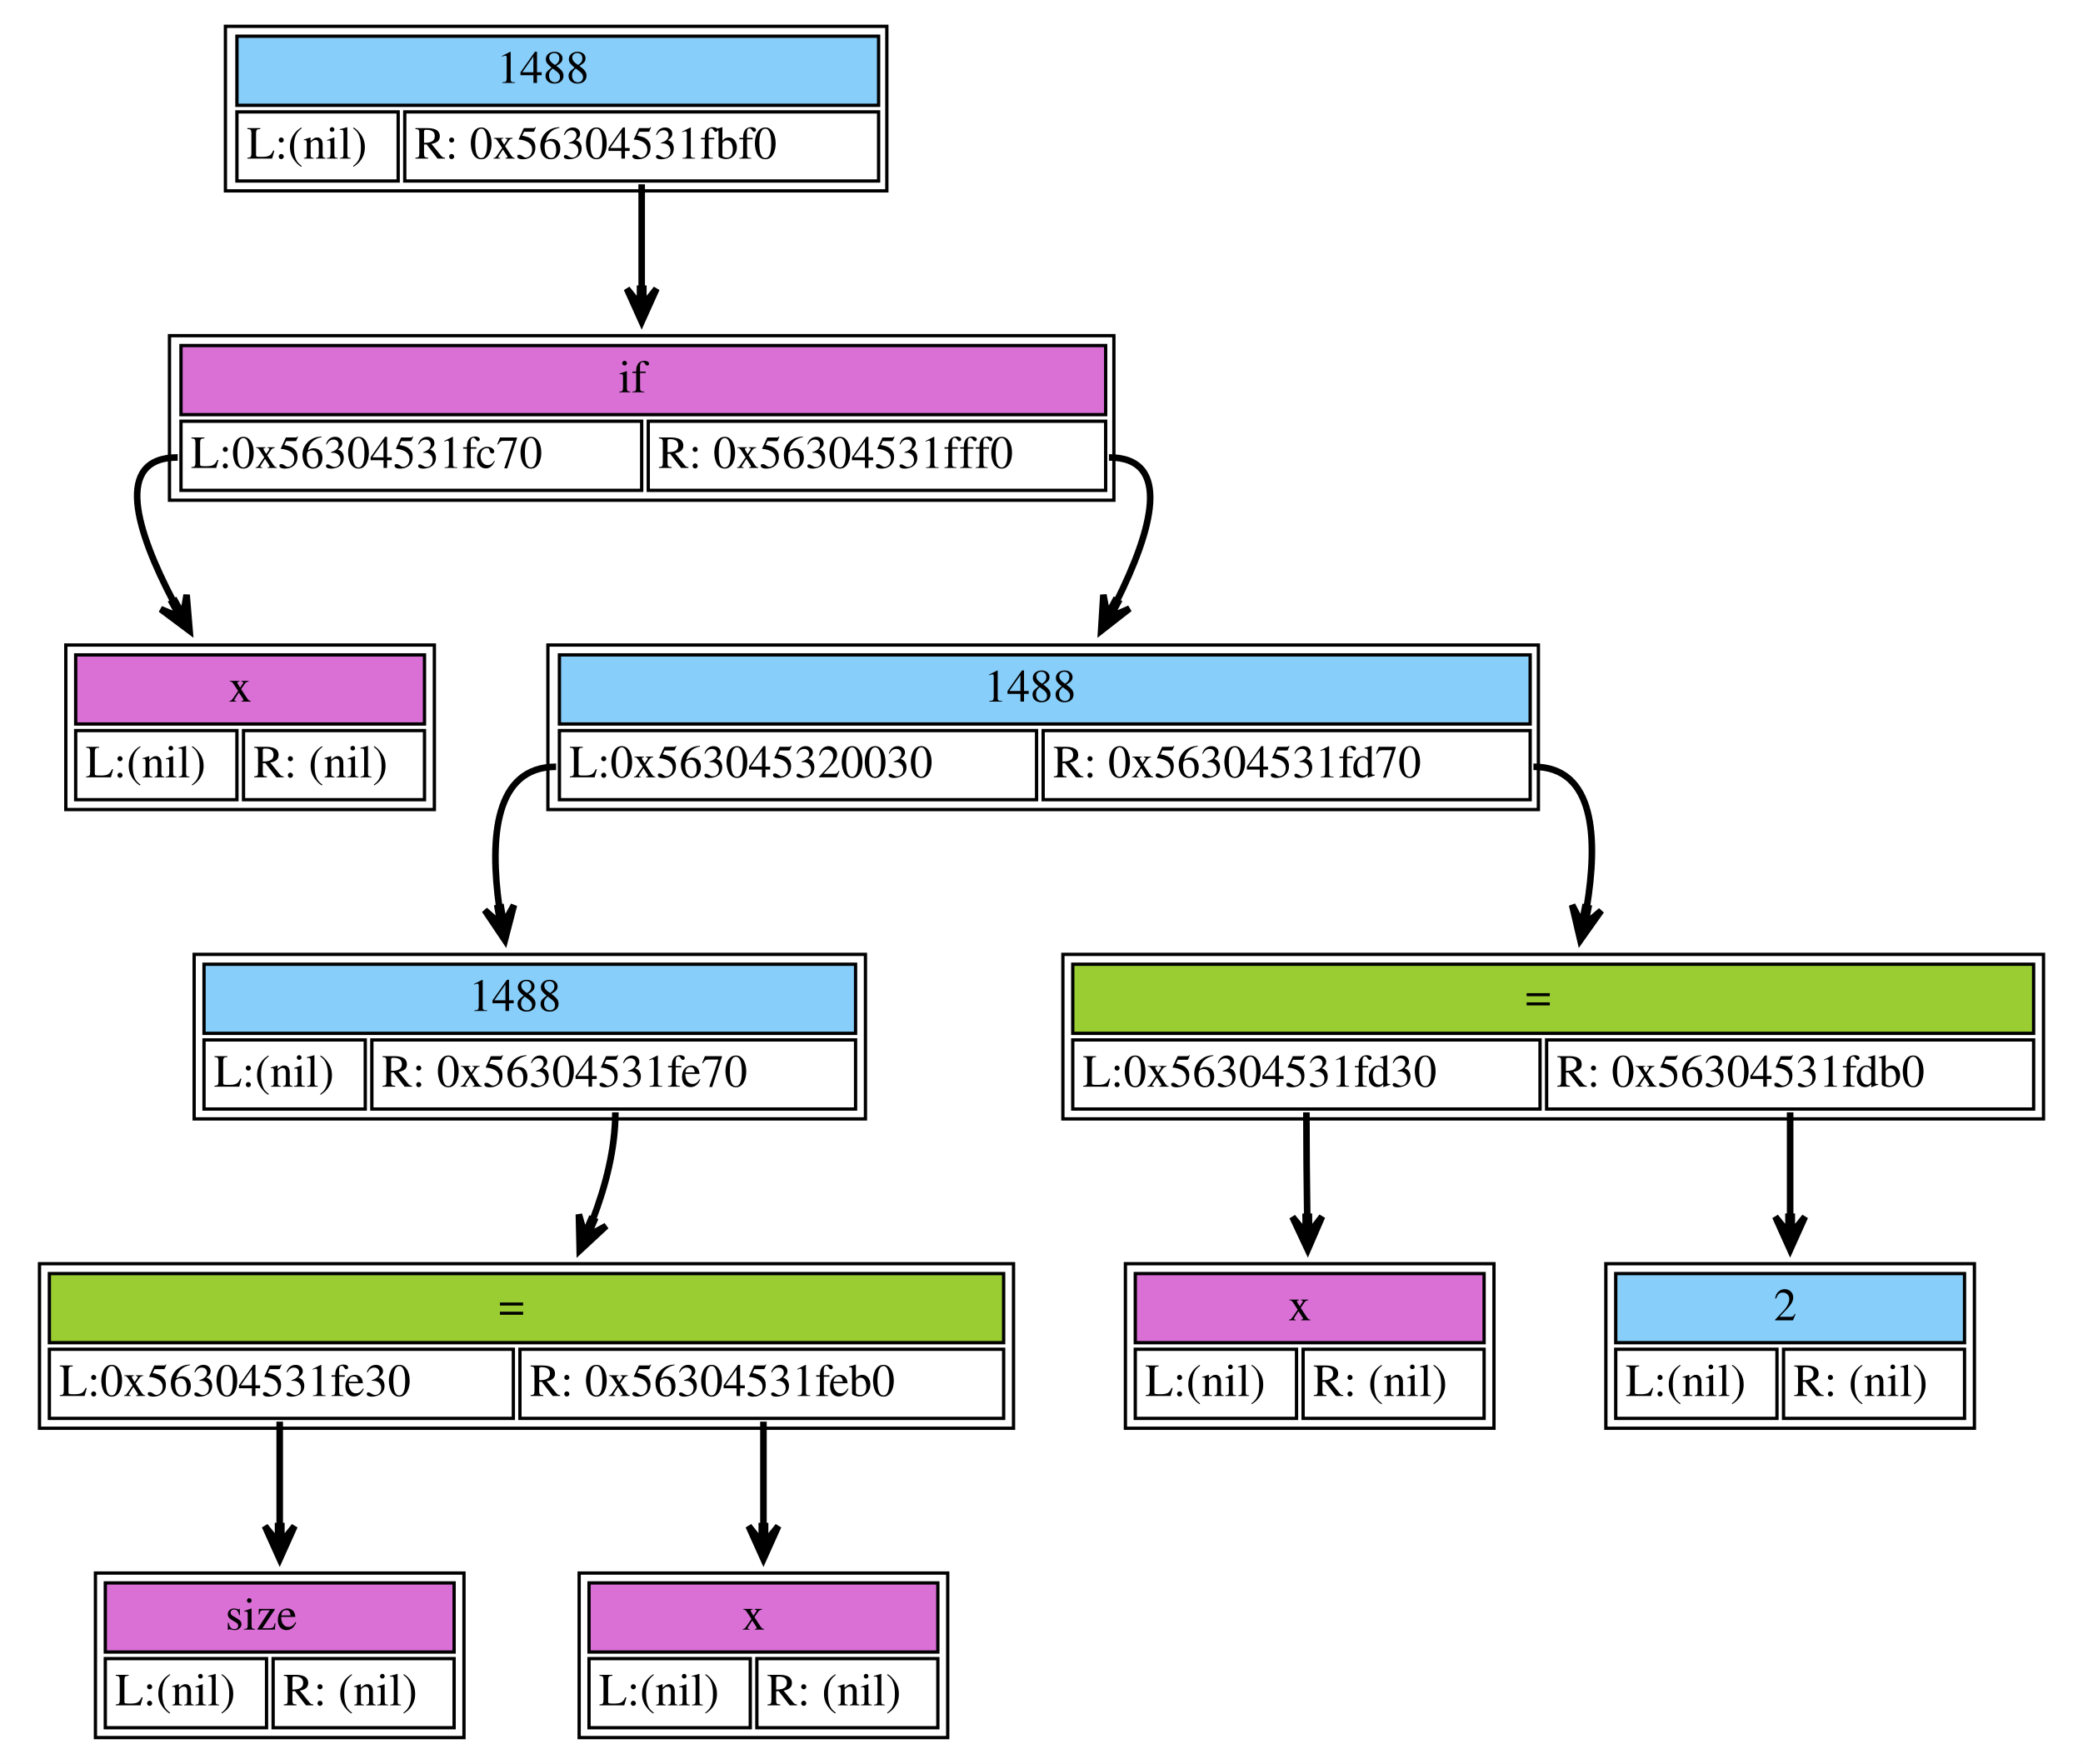
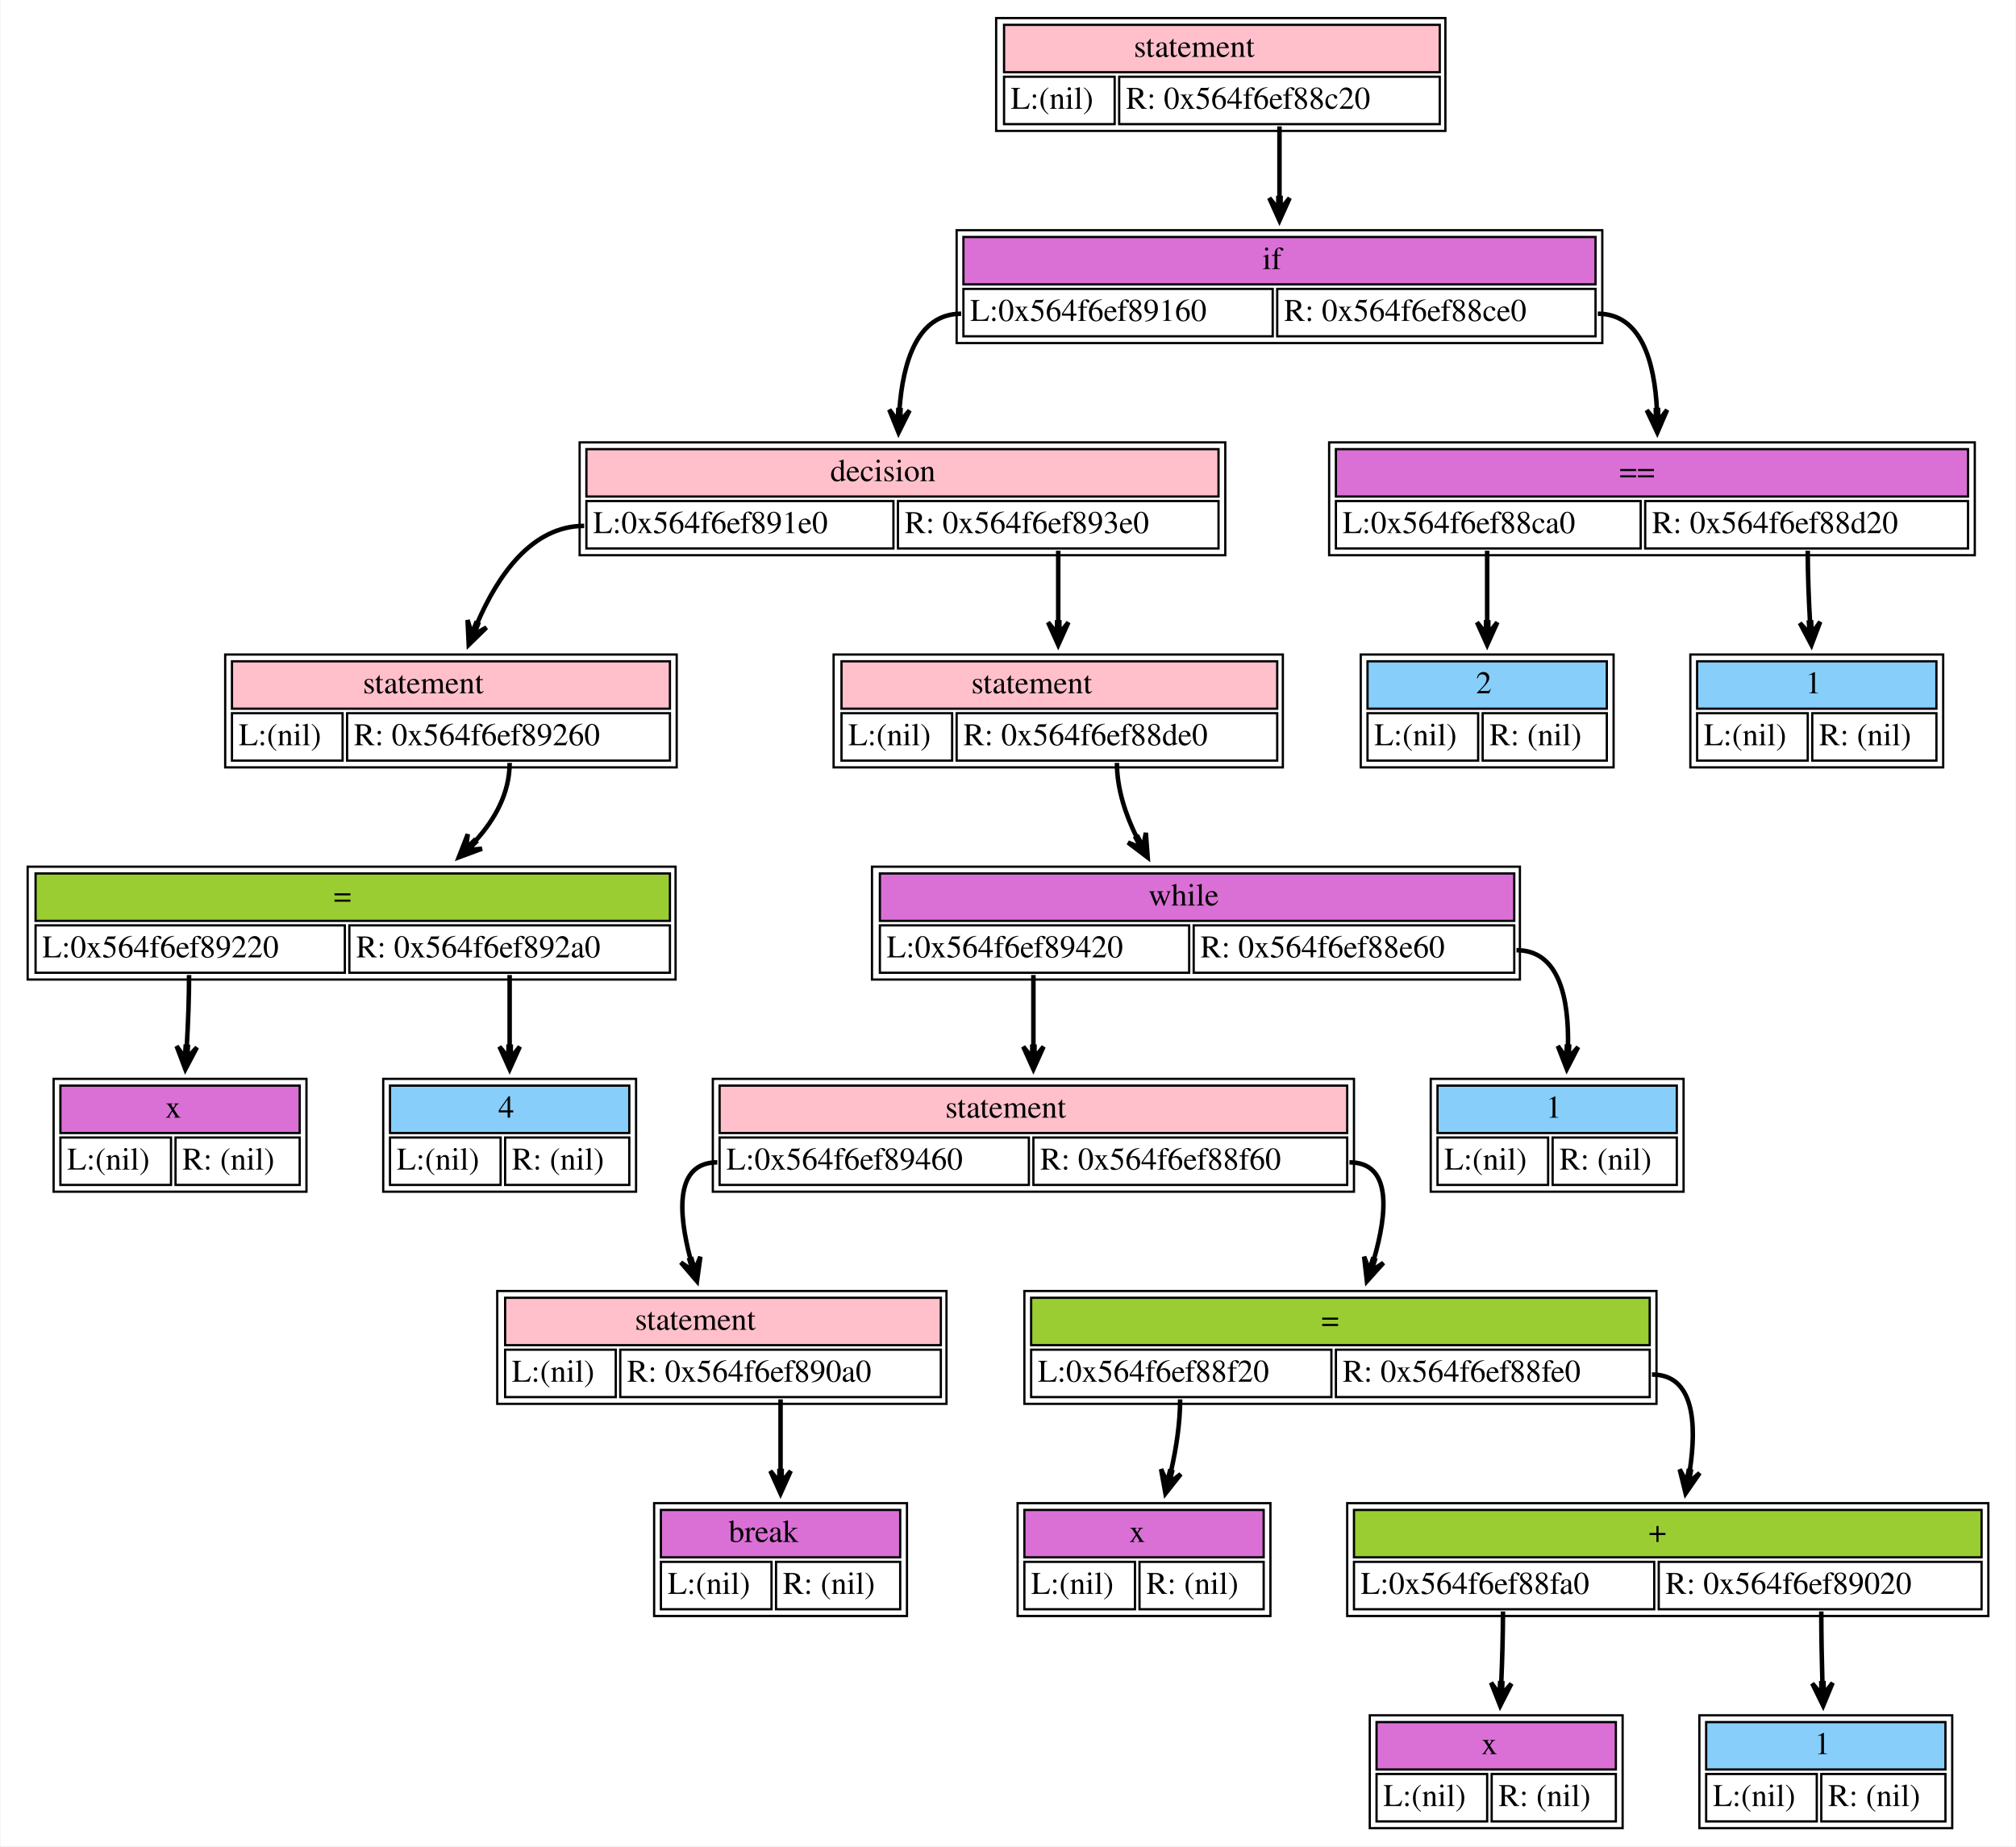
- <svg xmlns="http://www.w3.org/2000/svg" width="633pt" height="536pt" viewBox="0.00 0.00 633.00 536.00">
-   <g id="graph0" class="graph" transform="scale(1 1) rotate(0) translate(4 532)">
-     <polygon fill="white" stroke="transparent" points="-4,4 -4,-532 629,-532 629,4 -4,4" />
+ <svg xmlns="http://www.w3.org/2000/svg" width="893pt" height="818pt" viewBox="0.00 0.00 892.50 818.00">
+   <g id="graph0" class="graph" transform="scale(1 1) rotate(0) translate(4 814)">
+     <polygon fill="white" stroke="transparent" points="-4,4 -4,-814 888.5,-814 888.5,4 -4,4" />
    <g id="node1" class="node">
-       <polygon fill="lightskyblue" stroke="transparent" points="68,-500 68,-521 263,-521 263,-500 68,-500" />
-       <polygon fill="none" stroke="black" points="68,-500 68,-521 263,-521 263,-500 68,-500" />
-       <text text-anchor="start" x="147" y="-506.8" font-family="Times,serif" font-size="14.00">1488</text>
-       <polygon fill="none" stroke="black" points="68,-477 68,-498 117,-498 117,-477 68,-477" />
-       <text text-anchor="start" x="71" y="-483.8" font-family="Times,serif" font-size="14.00">L:(nil)</text>
-       <polygon fill="none" stroke="black" points="119,-477 119,-498 263,-498 263,-477 119,-477" />
-       <text text-anchor="start" x="122" y="-483.8" font-family="Times,serif" font-size="14.00">R: 0x56304531fbf0</text>
-       <polygon fill="none" stroke="black" points="64.5,-474 64.5,-524 265.5,-524 265.5,-474 64.5,-474" />
+       <polygon fill="pink" stroke="transparent" points="440.5,-782 440.5,-803 633.5,-803 633.5,-782 440.5,-782" />
+       <polygon fill="none" stroke="black" points="440.5,-782 440.5,-803 633.5,-803 633.5,-782 440.5,-782" />
+       <text text-anchor="start" x="498" y="-788.8" font-family="Times,serif" font-size="14.00"> statement</text>
+       <polygon fill="none" stroke="black" points="440.5,-759 440.5,-780 489.5,-780 489.5,-759 440.5,-759" />
+       <text text-anchor="start" x="443.5" y="-765.8" font-family="Times,serif" font-size="14.00">L:(nil)</text>
+       <polygon fill="none" stroke="black" points="491.5,-759 491.5,-780 633.5,-780 633.5,-759 491.5,-759" />
+       <text text-anchor="start" x="494.5" y="-765.8" font-family="Times,serif" font-size="14.00">R: 0x564f6ef88c20</text>
+       <polygon fill="none" stroke="black" points="437,-756 437,-806 636,-806 636,-756 437,-756" />
    </g>
    <g id="node2" class="node">
-       <polygon fill="orchid" stroke="transparent" points="51,-406 51,-427 332,-427 332,-406 51,-406" />
-       <polygon fill="none" stroke="black" points="51,-406 51,-427 332,-427 332,-406 51,-406" />
-       <text text-anchor="start" x="184" y="-412.8" font-family="Times,serif" font-size="14.00"> if</text>
-       <polygon fill="none" stroke="black" points="51,-383 51,-404 191,-404 191,-383 51,-383" />
-       <text text-anchor="start" x="54" y="-389.8" font-family="Times,serif" font-size="14.00">L:0x56304531fc70</text>
-       <polygon fill="none" stroke="black" points="193,-383 193,-404 332,-404 332,-383 193,-383" />
-       <text text-anchor="start" x="196" y="-389.8" font-family="Times,serif" font-size="14.00">R: 0x56304531fff0</text>
-       <polygon fill="none" stroke="black" points="47.5,-380 47.5,-430 334.5,-430 334.5,-380 47.5,-380" />
+       <polygon fill="orchid" stroke="transparent" points="422.5,-688 422.5,-709 702.5,-709 702.5,-688 422.5,-688" />
+       <polygon fill="none" stroke="black" points="422.5,-688 422.5,-709 702.5,-709 702.5,-688 422.5,-688" />
+       <text text-anchor="start" x="555" y="-694.8" font-family="Times,serif" font-size="14.00"> if</text>
+       <polygon fill="none" stroke="black" points="422.5,-665 422.5,-686 559.5,-686 559.5,-665 422.5,-665" />
+       <text text-anchor="start" x="425.5" y="-671.8" font-family="Times,serif" font-size="14.00">L:0x564f6ef89160</text>
+       <polygon fill="none" stroke="black" points="561.5,-665 561.5,-686 702.5,-686 702.5,-665 561.5,-665" />
+       <text text-anchor="start" x="564.5" y="-671.8" font-family="Times,serif" font-size="14.00">R: 0x564f6ef88ce0</text>
+       <polygon fill="none" stroke="black" points="419.5,-662 419.5,-712 705.5,-712 705.5,-662 419.5,-662" />
    </g>
    <g id="edge1" class="edge">
-       <path fill="none" stroke="black" stroke-width="2" d="M191,-476C191,-465.81 191,-454.78 191,-444.56" />
-       <polygon fill="black" stroke="black" stroke-width="2" points="191,-434.27 195.5,-444.27 191.5,-439.27 191.5,-444.27 191,-444.27 190.5,-444.27 190.5,-439.27 186.5,-444.27 191,-434.27 191,-434.27" />
+       <path fill="none" stroke="black" stroke-width="2" d="M562.5,-758C562.5,-747.81 562.5,-736.78 562.5,-726.56" />
+       <polygon fill="black" stroke="black" stroke-width="2" points="562.5,-716.27 567,-726.27 563,-721.27 563,-726.27 562.5,-726.27 562,-726.27 562,-721.27 558,-726.27 562.5,-716.27 562.5,-716.27" />
+     </g>
+     <g id="node7" class="node">
+       <polygon fill="pink" stroke="transparent" points="255.5,-594 255.5,-615 535.5,-615 535.5,-594 255.5,-594" />
+       <polygon fill="none" stroke="black" points="255.5,-594 255.5,-615 535.5,-615 535.5,-594 255.5,-594" />
+       <text text-anchor="start" x="363.5" y="-600.8" font-family="Times,serif" font-size="14.00"> decision</text>
+       <polygon fill="none" stroke="black" points="255.5,-571 255.5,-592 391.5,-592 391.5,-571 255.5,-571" />
+       <text text-anchor="start" x="258.5" y="-577.8" font-family="Times,serif" font-size="14.00">L:0x564f6ef891e0</text>
+       <polygon fill="none" stroke="black" points="393.5,-571 393.5,-592 535.5,-592 535.5,-571 393.5,-571" />
+       <text text-anchor="start" x="396.5" y="-577.8" font-family="Times,serif" font-size="14.00">R: 0x564f6ef893e0</text>
+       <polygon fill="none" stroke="black" points="252.5,-568 252.5,-618 538.5,-618 538.5,-568 252.5,-568" />
+     </g>
+     <g id="edge17" class="edge">
+       <path fill="none" stroke="black" stroke-width="2" d="M421.5,-675C401.95,-675 395.67,-653.35 394.16,-632.44" />
+       <polygon fill="black" stroke="black" stroke-width="2" points="393.76,-622.33 398.65,-632.15 394.46,-627.31 394.65,-632.3 394.15,-632.32 393.65,-632.34 393.46,-627.35 389.66,-632.5 393.76,-622.33 393.76,-622.33" />
+     </g>
+     <g id="node19" class="node">
+       <polygon fill="orchid" stroke="transparent" points="587.5,-594 587.5,-615 867.5,-615 867.5,-594 587.5,-594" />
+       <polygon fill="none" stroke="black" points="587.5,-594 587.5,-615 867.5,-615 867.5,-594 587.5,-594" />
+       <text text-anchor="start" x="713" y="-600.8" font-family="Times,serif" font-size="14.00"> ==</text>
+       <polygon fill="none" stroke="black" points="587.5,-571 587.5,-592 722.5,-592 722.5,-571 587.5,-571" />
+       <text text-anchor="start" x="590.5" y="-577.8" font-family="Times,serif" font-size="14.00">L:0x564f6ef88ca0</text>
+       <polygon fill="none" stroke="black" points="724.5,-571 724.5,-592 867.5,-592 867.5,-571 724.5,-571" />
+       <text text-anchor="start" x="727.5" y="-577.8" font-family="Times,serif" font-size="14.00">R: 0x564f6ef88d20</text>
+       <polygon fill="none" stroke="black" points="584.5,-568 584.5,-618 870.5,-618 870.5,-568 584.5,-568" />
+     </g>
+     <g id="edge18" class="edge">
+       <path fill="none" stroke="black" stroke-width="2" d="M703.5,-675C722.91,-675 728.67,-653.35 729.7,-632.44" />
+       <polygon fill="black" stroke="black" stroke-width="2" points="729.86,-622.33 734.2,-632.4 730.28,-627.34 730.2,-632.34 729.7,-632.33 729.2,-632.32 729.28,-627.32 725.2,-632.25 729.86,-622.33 729.86,-622.33" />
    </g>
    <g id="node3" class="node">
-       <polygon fill="orchid" stroke="transparent" points="19,-312 19,-333 125,-333 125,-312 19,-312" />
-       <polygon fill="none" stroke="black" points="19,-312 19,-333 125,-333 125,-312 19,-312" />
-       <text text-anchor="start" x="65.5" y="-318.8" font-family="Times,serif" font-size="14.00"> x</text>
-       <polygon fill="none" stroke="black" points="19,-289 19,-310 68,-310 68,-289 19,-289" />
-       <text text-anchor="start" x="22" y="-295.8" font-family="Times,serif" font-size="14.00">L:(nil)</text>
-       <polygon fill="none" stroke="black" points="70,-289 70,-310 125,-310 125,-289 70,-289" />
-       <text text-anchor="start" x="73" y="-295.8" font-family="Times,serif" font-size="14.00">R: (nil)</text>
-       <polygon fill="none" stroke="black" points="16,-286 16,-336 128,-336 128,-286 16,-286" />
+       <polygon fill="pink" stroke="transparent" points="98.5,-500 98.5,-521 292.5,-521 292.5,-500 98.5,-500" />
+       <polygon fill="none" stroke="black" points="98.5,-500 98.5,-521 292.5,-521 292.5,-500 98.5,-500" />
+       <text text-anchor="start" x="156.5" y="-506.8" font-family="Times,serif" font-size="14.00"> statement</text>
+       <polygon fill="none" stroke="black" points="98.5,-477 98.5,-498 147.5,-498 147.5,-477 98.5,-477" />
+       <text text-anchor="start" x="101.5" y="-483.8" font-family="Times,serif" font-size="14.00">L:(nil)</text>
+       <polygon fill="none" stroke="black" points="149.5,-477 149.5,-498 292.5,-498 292.5,-477 149.5,-477" />
+       <text text-anchor="start" x="152.5" y="-483.8" font-family="Times,serif" font-size="14.00">R: 0x564f6ef89260</text>
+       <polygon fill="none" stroke="black" points="95.5,-474 95.5,-524 295.5,-524 295.5,-474 95.5,-474" />
+     </g>
+     <g id="node4" class="node">
+       <polygon fill="#9acd32" stroke="transparent" points="11.5,-406 11.5,-427 292.5,-427 292.5,-406 11.5,-406" />
+       <polygon fill="none" stroke="black" points="11.5,-406 11.5,-427 292.5,-427 292.5,-406 11.5,-406" />
+       <text text-anchor="start" x="143.5" y="-412.8" font-family="Times,serif" font-size="14.00"> =</text>
+       <polygon fill="none" stroke="black" points="11.5,-383 11.5,-404 148.5,-404 148.5,-383 11.5,-383" />
+       <text text-anchor="start" x="14.5" y="-389.8" font-family="Times,serif" font-size="14.00">L:0x564f6ef89220</text>
+       <polygon fill="none" stroke="black" points="150.5,-383 150.5,-404 292.5,-404 292.5,-383 150.5,-383" />
+       <text text-anchor="start" x="153.5" y="-389.8" font-family="Times,serif" font-size="14.00">R: 0x564f6ef892a0</text>
+       <polygon fill="none" stroke="black" points="8,-380 8,-430 295,-430 295,-380 8,-380" />
    </g>
    <g id="edge2" class="edge">
-       <path fill="none" stroke="black" stroke-width="2" d="M50,-393C30.36,-393 37.5,-370.56 48.65,-349.3" />
-       <polygon fill="black" stroke="black" stroke-width="2" points="53.62,-340.33 52.71,-351.26 51.63,-344.95 49.21,-349.32 48.78,-349.08 48.34,-348.84 50.76,-344.46 44.84,-346.9 53.62,-340.33 53.62,-340.33" />
-     </g>
-     <g id="node4" class="node">
-       <polygon fill="lightskyblue" stroke="transparent" points="166,-312 166,-333 461,-333 461,-312 166,-312" />
-       <polygon fill="none" stroke="black" points="166,-312 166,-333 461,-333 461,-312 166,-312" />
-       <text text-anchor="start" x="295" y="-318.8" font-family="Times,serif" font-size="14.00">1488</text>
-       <polygon fill="none" stroke="black" points="166,-289 166,-310 311,-310 311,-289 166,-289" />
-       <text text-anchor="start" x="169" y="-295.8" font-family="Times,serif" font-size="14.00">L:0x563045320030</text>
-       <polygon fill="none" stroke="black" points="313,-289 313,-310 461,-310 461,-289 313,-289" />
-       <text text-anchor="start" x="316" y="-295.8" font-family="Times,serif" font-size="14.00">R: 0x56304531fd70</text>
-       <polygon fill="none" stroke="black" points="162.5,-286 162.5,-336 463.5,-336 463.5,-286 162.5,-286" />
+       <path fill="none" stroke="black" stroke-width="2" d="M221.5,-476C221.5,-462.72 215.12,-451.07 206.21,-441.29" />
+       <polygon fill="black" stroke="black" stroke-width="2" points="198.97,-434.17 209.25,-437.97 202.88,-437.32 206.45,-440.82 206.1,-441.18 205.75,-441.54 202.18,-438.03 202.95,-444.39 198.97,-434.17 198.97,-434.17" />
+     </g>
+     <g id="node5" class="node">
+       <polygon fill="orchid" stroke="transparent" points="22.5,-312 22.5,-333 128.5,-333 128.5,-312 22.5,-312" />
+       <polygon fill="none" stroke="black" points="22.5,-312 22.5,-333 128.5,-333 128.5,-312 22.5,-312" />
+       <text text-anchor="start" x="69" y="-318.8" font-family="Times,serif" font-size="14.00"> x</text>
+       <polygon fill="none" stroke="black" points="22.5,-289 22.5,-310 71.5,-310 71.5,-289 22.5,-289" />
+       <text text-anchor="start" x="25.5" y="-295.8" font-family="Times,serif" font-size="14.00">L:(nil)</text>
+       <polygon fill="none" stroke="black" points="73.5,-289 73.5,-310 128.5,-310 128.5,-289 73.5,-289" />
+       <text text-anchor="start" x="76.5" y="-295.8" font-family="Times,serif" font-size="14.00">R: (nil)</text>
+       <polygon fill="none" stroke="black" points="19.5,-286 19.5,-336 131.5,-336 131.5,-286 19.5,-286" />
    </g>
    <g id="edge3" class="edge">
-       <path fill="none" stroke="black" stroke-width="2" d="M333,-393C352.52,-393 345.95,-370.56 335.35,-349.3" />
-       <polygon fill="black" stroke="black" stroke-width="2" points="330.62,-340.33 339.26,-347.08 333.39,-344.52 335.72,-348.94 335.28,-349.18 334.84,-349.41 332.51,-344.99 331.3,-351.27 330.62,-340.33 330.62,-340.33" />
-     </g>
-     <g id="node5" class="node">
-       <polygon fill="lightskyblue" stroke="transparent" points="58,-218 58,-239 256,-239 256,-218 58,-218" />
-       <polygon fill="none" stroke="black" points="58,-218 58,-239 256,-239 256,-218 58,-218" />
-       <text text-anchor="start" x="138.5" y="-224.8" font-family="Times,serif" font-size="14.00">1488</text>
-       <polygon fill="none" stroke="black" points="58,-195 58,-216 107,-216 107,-195 58,-195" />
-       <text text-anchor="start" x="61" y="-201.8" font-family="Times,serif" font-size="14.00">L:(nil)</text>
-       <polygon fill="none" stroke="black" points="109,-195 109,-216 256,-216 256,-195 109,-195" />
-       <text text-anchor="start" x="112" y="-201.8" font-family="Times,serif" font-size="14.00">R: 0x56304531fe70</text>
-       <polygon fill="none" stroke="black" points="55,-192 55,-242 259,-242 259,-192 55,-192" />
+       <path fill="none" stroke="black" stroke-width="2" d="M79.5,-382C79.5,-371.79 79.07,-360.76 78.49,-350.54" />
+       <polygon fill="black" stroke="black" stroke-width="2" points="77.85,-340.25 82.97,-349.95 78.66,-345.21 78.97,-350.2 78.47,-350.23 77.98,-350.26 77.66,-345.27 73.98,-350.51 77.85,-340.25 77.85,-340.25" />
+     </g>
+     <g id="node6" class="node">
+       <polygon fill="lightskyblue" stroke="transparent" points="168.5,-312 168.5,-333 274.5,-333 274.5,-312 168.5,-312" />
+       <polygon fill="none" stroke="black" points="168.5,-312 168.5,-333 274.5,-333 274.5,-312 168.5,-312" />
+       <text text-anchor="start" x="216.5" y="-318.8" font-family="Times,serif" font-size="14.00">4</text>
+       <polygon fill="none" stroke="black" points="168.5,-289 168.5,-310 217.5,-310 217.5,-289 168.5,-289" />
+       <text text-anchor="start" x="171.5" y="-295.8" font-family="Times,serif" font-size="14.00">L:(nil)</text>
+       <polygon fill="none" stroke="black" points="219.5,-289 219.5,-310 274.5,-310 274.5,-289 219.5,-289" />
+       <text text-anchor="start" x="222.5" y="-295.8" font-family="Times,serif" font-size="14.00">R: (nil)</text>
+       <polygon fill="none" stroke="black" points="165.5,-286 165.5,-336 277.5,-336 277.5,-286 165.5,-286" />
+     </g>
+     <g id="edge4" class="edge">
+       <path fill="none" stroke="black" stroke-width="2" d="M221.5,-382C221.5,-371.81 221.5,-360.78 221.5,-350.56" />
+       <polygon fill="black" stroke="black" stroke-width="2" points="221.5,-340.27 226,-350.27 222,-345.27 222,-350.27 221.5,-350.27 221,-350.27 221,-345.27 217,-350.27 221.5,-340.27 221.5,-340.27" />
+     </g>
+     <g id="edge5" class="edge">
+       <path fill="none" stroke="black" stroke-width="2" d="M254.5,-581C231.27,-581 216.22,-558.96 207.14,-537.87" />
+       <polygon fill="black" stroke="black" stroke-width="2" points="203.38,-528.33 211.23,-535.98 205.67,-532.8 207.51,-537.45 207.04,-537.63 206.58,-537.82 204.74,-533.16 202.86,-539.28 203.38,-528.33 203.38,-528.33" />
+     </g>
+     <g id="node8" class="node">
+       <polygon fill="pink" stroke="transparent" points="368.5,-500 368.5,-521 561.5,-521 561.5,-500 368.5,-500" />
+       <polygon fill="none" stroke="black" points="368.5,-500 368.5,-521 561.5,-521 561.5,-500 368.5,-500" />
+       <text text-anchor="start" x="426" y="-506.8" font-family="Times,serif" font-size="14.00"> statement</text>
+       <polygon fill="none" stroke="black" points="368.5,-477 368.5,-498 417.5,-498 417.5,-477 368.5,-477" />
+       <text text-anchor="start" x="371.5" y="-483.8" font-family="Times,serif" font-size="14.00">L:(nil)</text>
+       <polygon fill="none" stroke="black" points="419.5,-477 419.5,-498 561.5,-498 561.5,-477 419.5,-477" />
+       <text text-anchor="start" x="422.5" y="-483.8" font-family="Times,serif" font-size="14.00">R: 0x564f6ef88de0</text>
+       <polygon fill="none" stroke="black" points="365,-474 365,-524 564,-524 564,-474 365,-474" />
+     </g>
+     <g id="edge6" class="edge">
+       <path fill="none" stroke="black" stroke-width="2" d="M464.5,-570C464.5,-559.81 464.5,-548.78 464.5,-538.56" />
+       <polygon fill="black" stroke="black" stroke-width="2" points="464.5,-528.27 469,-538.27 465,-533.27 465,-538.27 464.5,-538.27 464,-538.27 464,-533.27 460,-538.27 464.5,-528.27 464.5,-528.27" />
+     </g>
+     <g id="node9" class="node">
+       <polygon fill="orchid" stroke="transparent" points="385.5,-406 385.5,-427 666.5,-427 666.5,-406 385.5,-406" />
+       <polygon fill="none" stroke="black" points="385.5,-406 385.5,-427 666.5,-427 666.5,-406 385.5,-406" />
+       <text text-anchor="start" x="504.5" y="-412.8" font-family="Times,serif" font-size="14.00"> while</text>
+       <polygon fill="none" stroke="black" points="385.5,-383 385.5,-404 522.5,-404 522.5,-383 385.5,-383" />
+       <text text-anchor="start" x="388.5" y="-389.8" font-family="Times,serif" font-size="14.00">L:0x564f6ef89420</text>
+       <polygon fill="none" stroke="black" points="524.5,-383 524.5,-404 666.5,-404 666.5,-383 524.5,-383" />
+       <text text-anchor="start" x="527.5" y="-389.8" font-family="Times,serif" font-size="14.00">R: 0x564f6ef88e60</text>
+       <polygon fill="none" stroke="black" points="382,-380 382,-430 669,-430 669,-380 382,-380" />
    </g>
    <g id="edge7" class="edge">
-       <path fill="none" stroke="black" stroke-width="2" d="M165,-299C146.3,-299 144.8,-277.35 147.71,-256.44" />
-       <polygon fill="black" stroke="black" stroke-width="2" points="149.43,-246.33 152.18,-256.95 149.08,-251.34 148.24,-256.27 147.75,-256.19 147.26,-256.1 148.1,-251.17 143.31,-255.43 149.43,-246.33 149.43,-246.33" />
-     </g>
-     <g id="node9" class="node">
-       <polygon fill="#9acd32" stroke="transparent" points="322,-218 322,-239 614,-239 614,-218 322,-218" />
-       <polygon fill="none" stroke="black" points="322,-218 322,-239 614,-239 614,-218 322,-218" />
-       <text text-anchor="start" x="459.5" y="-224.8" font-family="Times,serif" font-size="14.00"> =</text>
-       <polygon fill="none" stroke="black" points="322,-195 322,-216 464,-216 464,-195 322,-195" />
-       <text text-anchor="start" x="325" y="-201.8" font-family="Times,serif" font-size="14.00">L:0x56304531fd30</text>
-       <polygon fill="none" stroke="black" points="466,-195 466,-216 614,-216 614,-195 466,-195" />
-       <text text-anchor="start" x="469" y="-201.8" font-family="Times,serif" font-size="14.00">R: 0x56304531fdb0</text>
-       <polygon fill="none" stroke="black" points="319,-192 319,-242 617,-242 617,-192 319,-192" />
+       <path fill="none" stroke="black" stroke-width="2" d="M490.5,-476C490.5,-464.66 494.22,-453.28 499.23,-443.08" />
+       <polygon fill="black" stroke="black" stroke-width="2" points="504.13,-434.09 503.3,-445.02 502.18,-438.72 499.79,-443.11 499.35,-442.87 498.91,-442.63 501.3,-438.24 495.4,-440.72 504.13,-434.09 504.13,-434.09" />
+     </g>
+     <g id="node12" class="node">
+       <polygon fill="pink" stroke="transparent" points="314.5,-312 314.5,-333 592.5,-333 592.5,-312 314.5,-312" />
+       <polygon fill="none" stroke="black" points="314.5,-312 314.5,-333 592.5,-333 592.5,-312 314.5,-312" />
+       <text text-anchor="start" x="414.5" y="-318.8" font-family="Times,serif" font-size="14.00"> statement</text>
+       <polygon fill="none" stroke="black" points="314.5,-289 314.5,-310 451.5,-310 451.5,-289 314.5,-289" />
+       <text text-anchor="start" x="317.5" y="-295.8" font-family="Times,serif" font-size="14.00">L:0x564f6ef89460</text>
+       <polygon fill="none" stroke="black" points="453.5,-289 453.5,-310 592.5,-310 592.5,-289 453.5,-289" />
+       <text text-anchor="start" x="456.5" y="-295.8" font-family="Times,serif" font-size="14.00">R: 0x564f6ef88f60</text>
+       <polygon fill="none" stroke="black" points="311.5,-286 311.5,-336 595.5,-336 595.5,-286 311.5,-286" />
+     </g>
+     <g id="edge15" class="edge">
+       <path fill="none" stroke="black" stroke-width="2" d="M453.5,-382C453.5,-371.81 453.5,-360.78 453.5,-350.56" />
+       <polygon fill="black" stroke="black" stroke-width="2" points="453.5,-340.27 458,-350.27 454,-345.27 454,-350.27 453.5,-350.27 453,-350.27 453,-345.27 449,-350.27 453.5,-340.27 453.5,-340.27" />
+     </g>
+     <g id="node18" class="node">
+       <polygon fill="lightskyblue" stroke="transparent" points="632.5,-312 632.5,-333 738.5,-333 738.5,-312 632.5,-312" />
+       <polygon fill="none" stroke="black" points="632.5,-312 632.5,-333 738.5,-333 738.5,-312 632.5,-312" />
+       <text text-anchor="start" x="680.5" y="-318.8" font-family="Times,serif" font-size="14.00">1</text>
+       <polygon fill="none" stroke="black" points="632.5,-289 632.5,-310 681.5,-310 681.5,-289 632.5,-289" />
+       <text text-anchor="start" x="635.5" y="-295.8" font-family="Times,serif" font-size="14.00">L:(nil)</text>
+       <polygon fill="none" stroke="black" points="683.5,-289 683.5,-310 738.5,-310 738.5,-289 683.5,-289" />
+       <text text-anchor="start" x="686.5" y="-295.8" font-family="Times,serif" font-size="14.00">R: (nil)</text>
+       <polygon fill="none" stroke="black" points="629.5,-286 629.5,-336 741.5,-336 741.5,-286 629.5,-286" />
+     </g>
+     <g id="edge16" class="edge">
+       <path fill="none" stroke="black" stroke-width="2" d="M667.5,-393C686.56,-393 690.73,-371.35 690.3,-350.44" />
+       <polygon fill="black" stroke="black" stroke-width="2" points="689.77,-340.33 694.79,-350.08 690.53,-345.3 690.8,-350.29 690.3,-350.32 689.8,-350.34 689.53,-345.35 685.8,-350.55 689.77,-340.33 689.77,-340.33" />
+     </g>
+     <g id="node10" class="node">
+       <polygon fill="pink" stroke="transparent" points="219.5,-218 219.5,-239 412.5,-239 412.5,-218 219.5,-218" />
+       <polygon fill="none" stroke="black" points="219.5,-218 219.5,-239 412.5,-239 412.5,-218 219.5,-218" />
+       <text text-anchor="start" x="277" y="-224.8" font-family="Times,serif" font-size="14.00"> statement</text>
+       <polygon fill="none" stroke="black" points="219.5,-195 219.5,-216 268.5,-216 268.5,-195 219.5,-195" />
+       <text text-anchor="start" x="222.5" y="-201.8" font-family="Times,serif" font-size="14.00">L:(nil)</text>
+       <polygon fill="none" stroke="black" points="270.5,-195 270.5,-216 412.5,-216 412.5,-195 270.5,-195" />
+       <text text-anchor="start" x="273.5" y="-201.8" font-family="Times,serif" font-size="14.00">R: 0x564f6ef890a0</text>
+       <polygon fill="none" stroke="black" points="216,-192 216,-242 415,-242 415,-192 216,-192" />
+     </g>
+     <g id="node11" class="node">
+       <polygon fill="orchid" stroke="transparent" points="288.5,-124 288.5,-145 394.5,-145 394.5,-124 288.5,-124" />
+       <polygon fill="none" stroke="black" points="288.5,-124 288.5,-145 394.5,-145 394.5,-124 288.5,-124" />
+       <text text-anchor="start" x="318.5" y="-130.8" font-family="Times,serif" font-size="14.00"> break</text>
+       <polygon fill="none" stroke="black" points="288.5,-101 288.5,-122 337.5,-122 337.5,-101 288.5,-101" />
+       <text text-anchor="start" x="291.5" y="-107.8" font-family="Times,serif" font-size="14.00">L:(nil)</text>
+       <polygon fill="none" stroke="black" points="339.5,-101 339.5,-122 394.5,-122 394.5,-101 339.5,-101" />
+       <text text-anchor="start" x="342.5" y="-107.8" font-family="Times,serif" font-size="14.00">R: (nil)</text>
+       <polygon fill="none" stroke="black" points="285.5,-98 285.5,-148 397.5,-148 397.5,-98 285.5,-98" />
    </g>
    <g id="edge8" class="edge">
-       <path fill="none" stroke="black" stroke-width="2" d="M462,-299C480.75,-299 481.64,-277.16 478.17,-256.15" />
-       <polygon fill="black" stroke="black" stroke-width="2" points="476.24,-246.33 482.58,-255.28 477.7,-251.14 478.66,-256.05 478.17,-256.14 477.68,-256.24 476.71,-251.33 473.75,-257.01 476.24,-246.33 476.24,-246.33" />
-     </g>
-     <g id="node6" class="node">
-       <polygon fill="#9acd32" stroke="transparent" points="11,-124 11,-145 301,-145 301,-124 11,-124" />
-       <polygon fill="none" stroke="black" points="11,-124 11,-145 301,-145 301,-124 11,-124" />
-       <text text-anchor="start" x="147.5" y="-130.8" font-family="Times,serif" font-size="14.00"> =</text>
-       <polygon fill="none" stroke="black" points="11,-101 11,-122 152,-122 152,-101 11,-101" />
-       <text text-anchor="start" x="14" y="-107.8" font-family="Times,serif" font-size="14.00">L:0x56304531fe30</text>
-       <polygon fill="none" stroke="black" points="154,-101 154,-122 301,-122 301,-101 154,-101" />
-       <text text-anchor="start" x="157" y="-107.8" font-family="Times,serif" font-size="14.00">R: 0x56304531feb0</text>
-       <polygon fill="none" stroke="black" points="8,-98 8,-148 304,-148 304,-98 8,-98" />
-     </g>
-     <g id="edge4" class="edge">
-       <path fill="none" stroke="black" stroke-width="2" d="M183,-194C183,-183.04 180.08,-171.73 176.17,-161.48" />
-       <polygon fill="black" stroke="black" stroke-width="2" points="172.17,-152.02 180.21,-159.48 174.58,-156.43 176.53,-161.03 176.07,-161.23 175.61,-161.42 173.66,-156.82 171.92,-162.98 172.17,-152.02 172.17,-152.02" />
-     </g>
-     <g id="node7" class="node">
-       <polygon fill="orchid" stroke="transparent" points="28,-30 28,-51 134,-51 134,-30 28,-30" />
-       <polygon fill="none" stroke="black" points="28,-30 28,-51 134,-51 134,-30 28,-30" />
-       <text text-anchor="start" x="64.5" y="-36.8" font-family="Times,serif" font-size="14.00"> size</text>
-       <polygon fill="none" stroke="black" points="28,-7 28,-28 77,-28 77,-7 28,-7" />
-       <text text-anchor="start" x="31" y="-13.8" font-family="Times,serif" font-size="14.00">L:(nil)</text>
-       <polygon fill="none" stroke="black" points="79,-7 79,-28 134,-28 134,-7 79,-7" />
-       <text text-anchor="start" x="82" y="-13.8" font-family="Times,serif" font-size="14.00">R: (nil)</text>
-       <polygon fill="none" stroke="black" points="25,-4 25,-54 137,-54 137,-4 25,-4" />
-     </g>
-     <g id="edge5" class="edge">
-       <path fill="none" stroke="black" stroke-width="2" d="M81,-100C81,-89.81 81,-78.78 81,-68.56" />
-       <polygon fill="black" stroke="black" stroke-width="2" points="81,-58.27 85.5,-68.27 81.5,-63.27 81.5,-68.27 81,-68.27 80.5,-68.27 80.5,-63.27 76.5,-68.27 81,-58.27 81,-58.27" />
-     </g>
-     <g id="node8" class="node">
-       <polygon fill="orchid" stroke="transparent" points="175,-30 175,-51 281,-51 281,-30 175,-30" />
-       <polygon fill="none" stroke="black" points="175,-30 175,-51 281,-51 281,-30 175,-30" />
-       <text text-anchor="start" x="221.5" y="-36.8" font-family="Times,serif" font-size="14.00"> x</text>
-       <polygon fill="none" stroke="black" points="175,-7 175,-28 224,-28 224,-7 175,-7" />
-       <text text-anchor="start" x="178" y="-13.8" font-family="Times,serif" font-size="14.00">L:(nil)</text>
-       <polygon fill="none" stroke="black" points="226,-7 226,-28 281,-28 281,-7 226,-7" />
-       <text text-anchor="start" x="229" y="-13.8" font-family="Times,serif" font-size="14.00">R: (nil)</text>
-       <polygon fill="none" stroke="black" points="172,-4 172,-54 284,-54 284,-4 172,-4" />
-     </g>
-     <g id="edge6" class="edge">
-       <path fill="none" stroke="black" stroke-width="2" d="M228,-100C228,-89.81 228,-78.78 228,-68.56" />
-       <polygon fill="black" stroke="black" stroke-width="2" points="228,-58.27 232.5,-68.27 228.5,-63.27 228.5,-68.27 228,-68.27 227.5,-68.27 227.5,-63.27 223.5,-68.27 228,-58.27 228,-58.27" />
-     </g>
-     <g id="node10" class="node">
-       <polygon fill="orchid" stroke="transparent" points="341,-124 341,-145 447,-145 447,-124 341,-124" />
-       <polygon fill="none" stroke="black" points="341,-124 341,-145 447,-145 447,-124 341,-124" />
-       <text text-anchor="start" x="387.5" y="-130.8" font-family="Times,serif" font-size="14.00"> x</text>
-       <polygon fill="none" stroke="black" points="341,-101 341,-122 390,-122 390,-101 341,-101" />
-       <text text-anchor="start" x="344" y="-107.8" font-family="Times,serif" font-size="14.00">L:(nil)</text>
-       <polygon fill="none" stroke="black" points="392,-101 392,-122 447,-122 447,-101 392,-101" />
-       <text text-anchor="start" x="395" y="-107.8" font-family="Times,serif" font-size="14.00">R: (nil)</text>
-       <polygon fill="none" stroke="black" points="338,-98 338,-148 450,-148 450,-98 338,-98" />
+       <path fill="none" stroke="black" stroke-width="2" d="M341.5,-194C341.5,-183.81 341.5,-172.78 341.5,-162.56" />
+       <polygon fill="black" stroke="black" stroke-width="2" points="341.5,-152.27 346,-162.27 342,-157.27 342,-162.27 341.5,-162.27 341,-162.27 341,-157.27 337,-162.27 341.5,-152.27 341.5,-152.27" />
    </g>
    <g id="edge9" class="edge">
-       <path fill="none" stroke="black" stroke-width="2" d="M393,-194C393,-183.81 393.11,-172.78 393.25,-162.56" />
-       <polygon fill="black" stroke="black" stroke-width="2" points="393.41,-152.27 397.76,-162.34 393.83,-157.28 393.76,-162.27 393.26,-162.27 392.76,-162.26 392.83,-157.26 388.76,-162.2 393.41,-152.27 393.41,-152.27" />
-     </g>
-     <g id="node11" class="node">
-       <polygon fill="lightskyblue" stroke="transparent" points="487,-124 487,-145 593,-145 593,-124 487,-124" />
-       <polygon fill="none" stroke="black" points="487,-124 487,-145 593,-145 593,-124 487,-124" />
-       <text text-anchor="start" x="535" y="-130.8" font-family="Times,serif" font-size="14.00">2</text>
-       <polygon fill="none" stroke="black" points="487,-101 487,-122 536,-122 536,-101 487,-101" />
-       <text text-anchor="start" x="490" y="-107.8" font-family="Times,serif" font-size="14.00">L:(nil)</text>
-       <polygon fill="none" stroke="black" points="538,-101 538,-122 593,-122 593,-101 538,-101" />
-       <text text-anchor="start" x="541" y="-107.8" font-family="Times,serif" font-size="14.00">R: (nil)</text>
-       <polygon fill="none" stroke="black" points="484,-98 484,-148 596,-148 596,-98 484,-98" />
+       <path fill="none" stroke="black" stroke-width="2" d="M313.5,-299C294.8,-299 296.06,-277.16 301.59,-256.15" />
+       <polygon fill="black" stroke="black" stroke-width="2" points="304.48,-246.33 305.98,-257.19 303.55,-251.27 302.14,-256.06 301.66,-255.92 301.18,-255.78 302.59,-250.99 297.35,-254.65 304.48,-246.33 304.48,-246.33" />
+     </g>
+     <g id="node13" class="node">
+       <polygon fill="#9acd32" stroke="transparent" points="452.5,-218 452.5,-239 726.5,-239 726.5,-218 452.5,-218" />
+       <polygon fill="none" stroke="black" points="452.5,-218 452.5,-239 726.5,-239 726.5,-218 452.5,-218" />
+       <text text-anchor="start" x="581" y="-224.8" font-family="Times,serif" font-size="14.00"> =</text>
+       <polygon fill="none" stroke="black" points="452.5,-195 452.5,-216 585.5,-216 585.5,-195 452.5,-195" />
+       <text text-anchor="start" x="455.5" y="-201.8" font-family="Times,serif" font-size="14.00">L:0x564f6ef88f20</text>
+       <polygon fill="none" stroke="black" points="587.5,-195 587.5,-216 726.5,-216 726.5,-195 587.5,-195" />
+       <text text-anchor="start" x="590.5" y="-201.8" font-family="Times,serif" font-size="14.00">R: 0x564f6ef88fe0</text>
+       <polygon fill="none" stroke="black" points="449.5,-192 449.5,-242 729.5,-242 729.5,-192 449.5,-192" />
    </g>
    <g id="edge10" class="edge">
-       <path fill="none" stroke="black" stroke-width="2" d="M540,-194C540,-183.81 540,-172.78 540,-162.56" />
-       <polygon fill="black" stroke="black" stroke-width="2" points="540,-152.27 544.5,-162.27 540.5,-157.27 540.5,-162.27 540,-162.27 539.5,-162.27 539.5,-157.27 535.5,-162.27 540,-152.27 540,-152.27" />
+       <path fill="none" stroke="black" stroke-width="2" d="M593.5,-299C612.3,-299 610.4,-276.96 604.28,-255.87" />
+       <polygon fill="black" stroke="black" stroke-width="2" points="601.23,-246.33 608.56,-254.48 603.22,-250.94 604.75,-255.7 604.27,-255.85 603.8,-256.01 602.27,-251.24 599.99,-257.23 601.23,-246.33 601.23,-246.33" />
+     </g>
+     <g id="node14" class="node">
+       <polygon fill="orchid" stroke="transparent" points="449.5,-124 449.5,-145 555.5,-145 555.5,-124 449.5,-124" />
+       <polygon fill="none" stroke="black" points="449.5,-124 449.5,-145 555.5,-145 555.5,-124 449.5,-124" />
+       <text text-anchor="start" x="496" y="-130.8" font-family="Times,serif" font-size="14.00"> x</text>
+       <polygon fill="none" stroke="black" points="449.5,-101 449.5,-122 498.5,-122 498.5,-101 449.5,-101" />
+       <text text-anchor="start" x="452.5" y="-107.8" font-family="Times,serif" font-size="14.00">L:(nil)</text>
+       <polygon fill="none" stroke="black" points="500.5,-101 500.5,-122 555.5,-122 555.5,-101 500.5,-101" />
+       <text text-anchor="start" x="503.5" y="-107.8" font-family="Times,serif" font-size="14.00">R: (nil)</text>
+       <polygon fill="none" stroke="black" points="446.5,-98 446.5,-148 558.5,-148 558.5,-98 446.5,-98" />
+     </g>
+     <g id="edge11" class="edge">
+       <path fill="none" stroke="black" stroke-width="2" d="M518.5,-194C518.5,-183.53 516.78,-172.39 514.46,-162.15" />
+       <polygon fill="black" stroke="black" stroke-width="2" points="511.99,-152.28 518.78,-160.88 513.69,-157 514.9,-161.86 514.42,-161.98 513.93,-162.1 512.72,-157.25 510.05,-163.07 511.99,-152.28 511.99,-152.28" />
+     </g>
+     <g id="node15" class="node">
+       <polygon fill="#9acd32" stroke="transparent" points="595.5,-124 595.5,-145 873.5,-145 873.5,-124 595.5,-124" />
+       <polygon fill="none" stroke="black" points="595.5,-124 595.5,-145 873.5,-145 873.5,-124 595.5,-124" />
+       <text text-anchor="start" x="726" y="-130.8" font-family="Times,serif" font-size="14.00"> +</text>
+       <polygon fill="none" stroke="black" points="595.5,-101 595.5,-122 728.5,-122 728.5,-101 595.5,-101" />
+       <text text-anchor="start" x="598.5" y="-107.8" font-family="Times,serif" font-size="14.00">L:0x564f6ef88fa0</text>
+       <polygon fill="none" stroke="black" points="730.5,-101 730.5,-122 873.5,-122 873.5,-101 730.5,-101" />
+       <text text-anchor="start" x="733.5" y="-107.8" font-family="Times,serif" font-size="14.00">R: 0x564f6ef89020</text>
+       <polygon fill="none" stroke="black" points="592.5,-98 592.5,-148 876.5,-148 876.5,-98 592.5,-98" />
+     </g>
+     <g id="edge12" class="edge">
+       <path fill="none" stroke="black" stroke-width="2" d="M727.5,-205C746.18,-205 747.42,-183.35 744.25,-162.44" />
+       <polygon fill="black" stroke="black" stroke-width="2" points="742.4,-152.33 748.63,-161.36 743.8,-157.16 744.7,-162.08 744.2,-162.17 743.71,-162.26 742.81,-157.34 739.78,-162.98 742.4,-152.33 742.4,-152.33" />
+     </g>
+     <g id="node16" class="node">
+       <polygon fill="orchid" stroke="transparent" points="605.5,-30 605.5,-51 711.5,-51 711.5,-30 605.5,-30" />
+       <polygon fill="none" stroke="black" points="605.5,-30 605.5,-51 711.5,-51 711.5,-30 605.5,-30" />
+       <text text-anchor="start" x="652" y="-36.8" font-family="Times,serif" font-size="14.00"> x</text>
+       <polygon fill="none" stroke="black" points="605.5,-7 605.5,-28 654.5,-28 654.5,-7 605.5,-7" />
+       <text text-anchor="start" x="608.5" y="-13.8" font-family="Times,serif" font-size="14.00">L:(nil)</text>
+       <polygon fill="none" stroke="black" points="656.5,-7 656.5,-28 711.5,-28 711.5,-7 656.5,-7" />
+       <text text-anchor="start" x="659.5" y="-13.8" font-family="Times,serif" font-size="14.00">R: (nil)</text>
+       <polygon fill="none" stroke="black" points="602.5,-4 602.5,-54 714.5,-54 714.5,-4 602.5,-4" />
+     </g>
+     <g id="edge13" class="edge">
+       <path fill="none" stroke="black" stroke-width="2" d="M661.5,-100C661.5,-89.8 661.18,-78.77 660.75,-68.55" />
+       <polygon fill="black" stroke="black" stroke-width="2" points="660.26,-58.26 665.23,-68.04 661,-63.23 661.23,-68.22 660.73,-68.25 660.23,-68.27 660,-63.28 656.24,-68.46 660.26,-58.26 660.26,-58.26" />
+     </g>
+     <g id="node17" class="node">
+       <polygon fill="lightskyblue" stroke="transparent" points="751.5,-30 751.5,-51 857.5,-51 857.5,-30 751.5,-30" />
+       <polygon fill="none" stroke="black" points="751.5,-30 751.5,-51 857.5,-51 857.5,-30 751.5,-30" />
+       <text text-anchor="start" x="799.5" y="-36.8" font-family="Times,serif" font-size="14.00">1</text>
+       <polygon fill="none" stroke="black" points="751.5,-7 751.5,-28 800.5,-28 800.5,-7 751.5,-7" />
+       <text text-anchor="start" x="754.5" y="-13.8" font-family="Times,serif" font-size="14.00">L:(nil)</text>
+       <polygon fill="none" stroke="black" points="802.5,-7 802.5,-28 857.5,-28 857.5,-7 802.5,-7" />
+       <text text-anchor="start" x="805.5" y="-13.8" font-family="Times,serif" font-size="14.00">R: (nil)</text>
+       <polygon fill="none" stroke="black" points="748.5,-4 748.5,-54 860.5,-54 860.5,-4 748.5,-4" />
+     </g>
+     <g id="edge14" class="edge">
+       <path fill="none" stroke="black" stroke-width="2" d="M802.5,-100C802.5,-89.8 802.71,-78.78 803,-68.55" />
+       <polygon fill="black" stroke="black" stroke-width="2" points="803.33,-58.26 807.51,-68.4 803.67,-63.28 803.51,-68.27 803.01,-68.26 802.51,-68.24 802.67,-63.25 798.51,-68.12 803.33,-58.26 803.33,-58.26" />
+     </g>
+     <g id="node20" class="node">
+       <polygon fill="lightskyblue" stroke="transparent" points="601.5,-500 601.5,-521 707.5,-521 707.5,-500 601.5,-500" />
+       <polygon fill="none" stroke="black" points="601.5,-500 601.5,-521 707.5,-521 707.5,-500 601.5,-500" />
+       <text text-anchor="start" x="649.5" y="-506.8" font-family="Times,serif" font-size="14.00">2</text>
+       <polygon fill="none" stroke="black" points="601.5,-477 601.5,-498 650.5,-498 650.5,-477 601.5,-477" />
+       <text text-anchor="start" x="604.5" y="-483.8" font-family="Times,serif" font-size="14.00">L:(nil)</text>
+       <polygon fill="none" stroke="black" points="652.5,-477 652.5,-498 707.5,-498 707.5,-477 652.5,-477" />
+       <text text-anchor="start" x="655.5" y="-483.8" font-family="Times,serif" font-size="14.00">R: (nil)</text>
+       <polygon fill="none" stroke="black" points="598.5,-474 598.5,-524 710.5,-524 710.5,-474 598.5,-474" />
+     </g>
+     <g id="edge19" class="edge">
+       <path fill="none" stroke="black" stroke-width="2" d="M654.5,-570C654.5,-559.81 654.5,-548.78 654.5,-538.56" />
+       <polygon fill="black" stroke="black" stroke-width="2" points="654.5,-528.27 659,-538.27 655,-533.27 655,-538.27 654.5,-538.27 654,-538.27 654,-533.27 650,-538.27 654.5,-528.27 654.5,-528.27" />
+     </g>
+     <g id="node21" class="node">
+       <polygon fill="lightskyblue" stroke="transparent" points="747.5,-500 747.5,-521 853.5,-521 853.5,-500 747.5,-500" />
+       <polygon fill="none" stroke="black" points="747.5,-500 747.5,-521 853.5,-521 853.5,-500 747.5,-500" />
+       <text text-anchor="start" x="795.5" y="-506.8" font-family="Times,serif" font-size="14.00">1</text>
+       <polygon fill="none" stroke="black" points="747.5,-477 747.5,-498 796.5,-498 796.5,-477 747.5,-477" />
+       <text text-anchor="start" x="750.5" y="-483.8" font-family="Times,serif" font-size="14.00">L:(nil)</text>
+       <polygon fill="none" stroke="black" points="798.5,-477 798.5,-498 853.5,-498 853.5,-477 798.5,-477" />
+       <text text-anchor="start" x="801.5" y="-483.8" font-family="Times,serif" font-size="14.00">R: (nil)</text>
+       <polygon fill="none" stroke="black" points="744.5,-474 744.5,-524 856.5,-524 856.5,-474 744.5,-474" />
+     </g>
+     <g id="edge20" class="edge">
+       <path fill="none" stroke="black" stroke-width="2" d="M796.5,-570C796.5,-559.79 796.93,-548.76 797.51,-538.54" />
+       <polygon fill="black" stroke="black" stroke-width="2" points="798.15,-528.25 802.02,-538.51 798.34,-533.27 798.02,-538.26 797.53,-538.23 797.03,-538.2 797.34,-533.21 793.03,-537.95 798.15,-528.25 798.15,-528.25" />
    </g>
  </g>
</svg>
